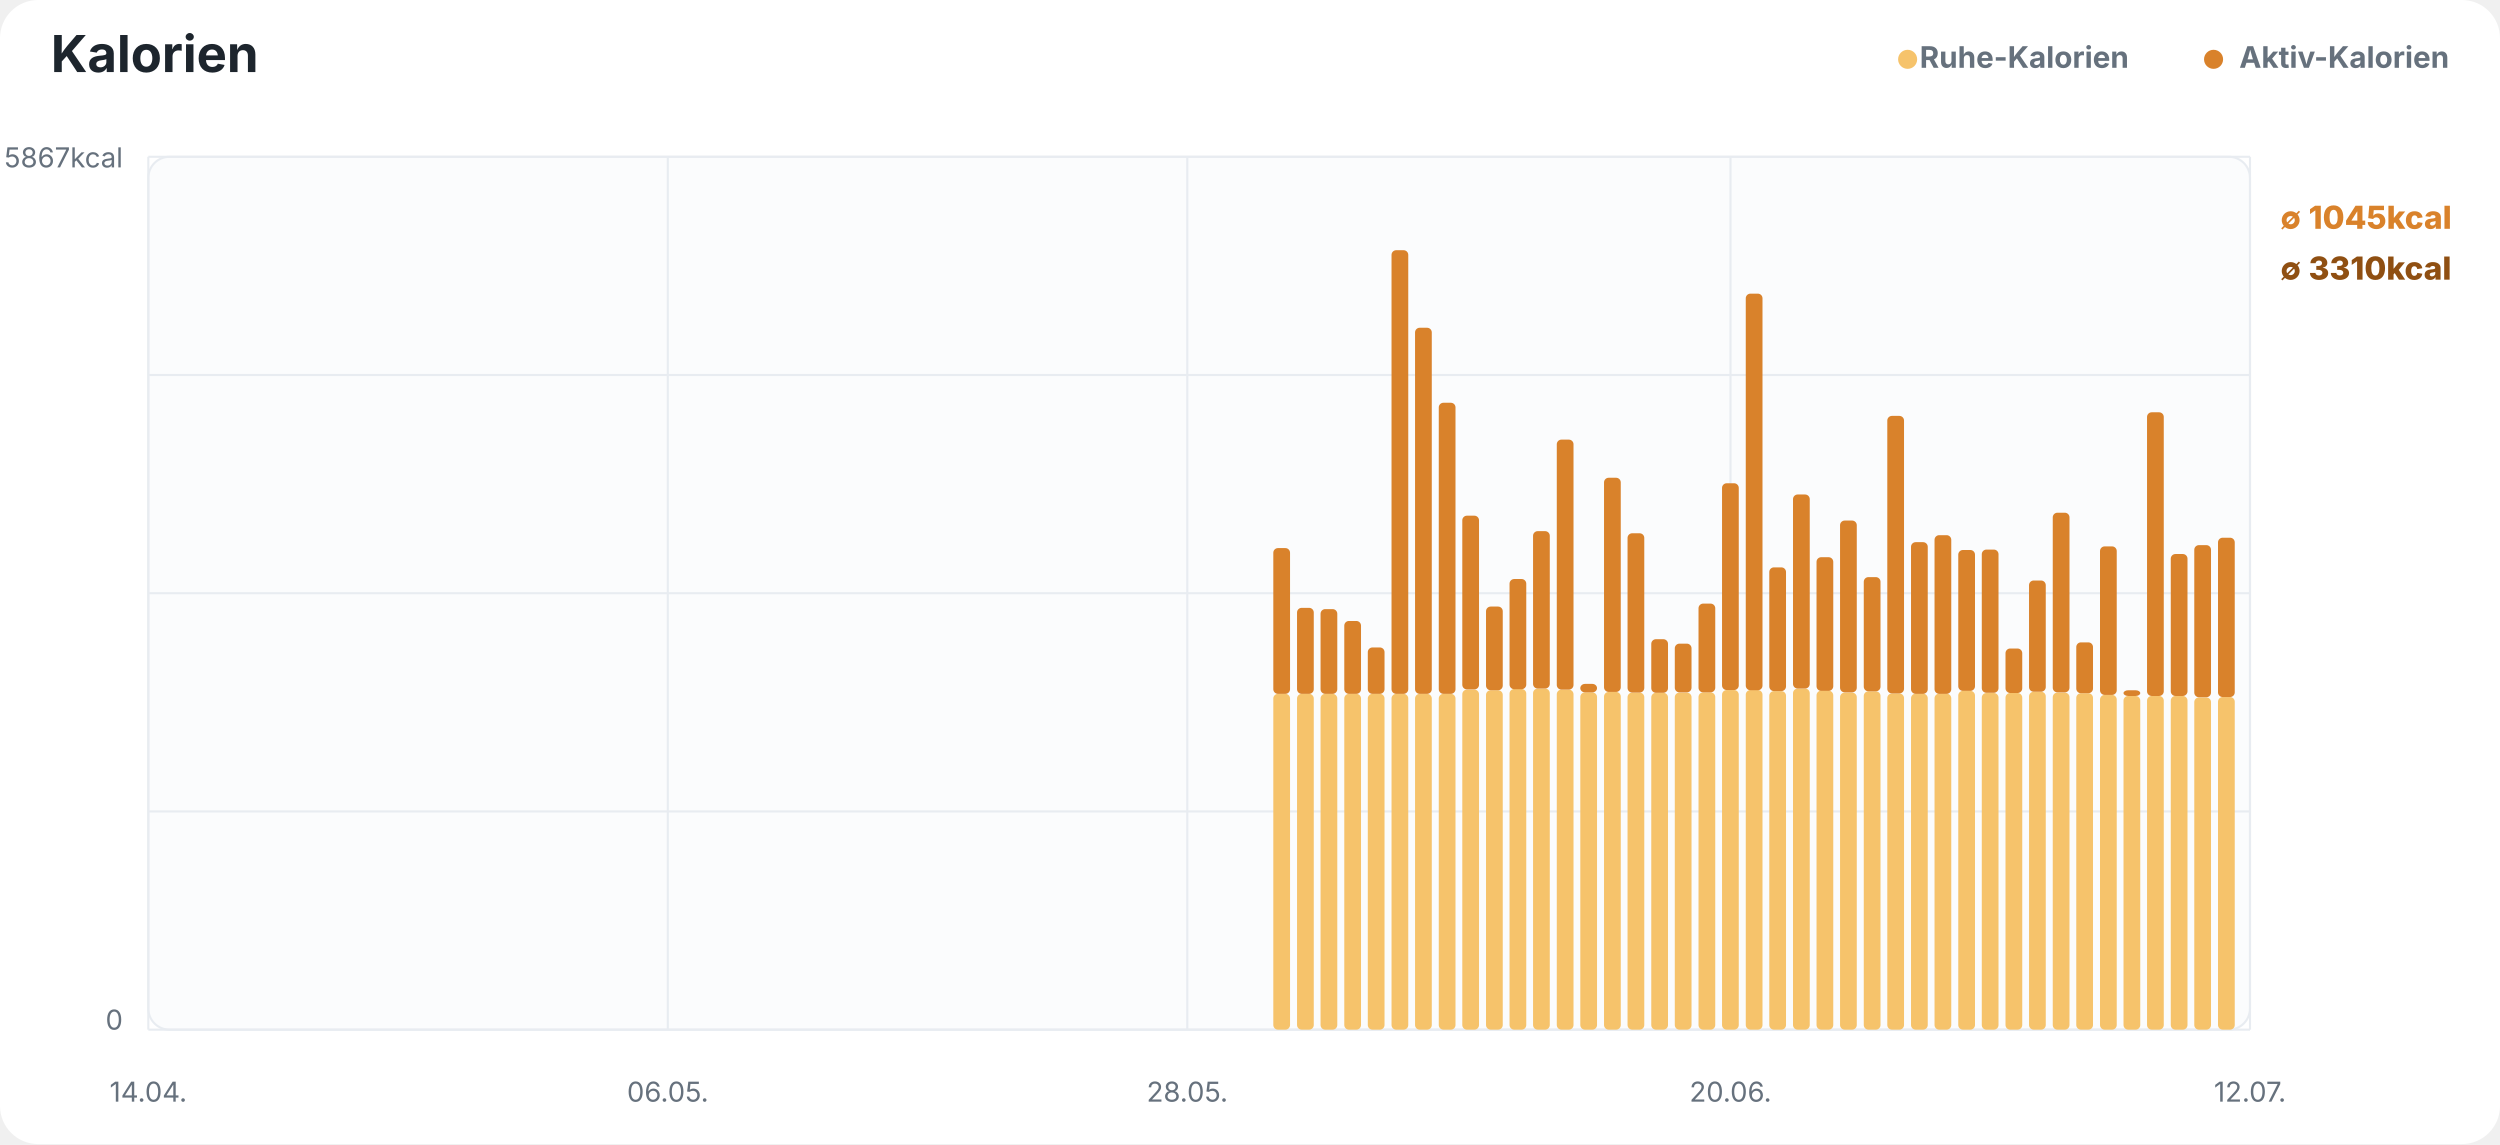
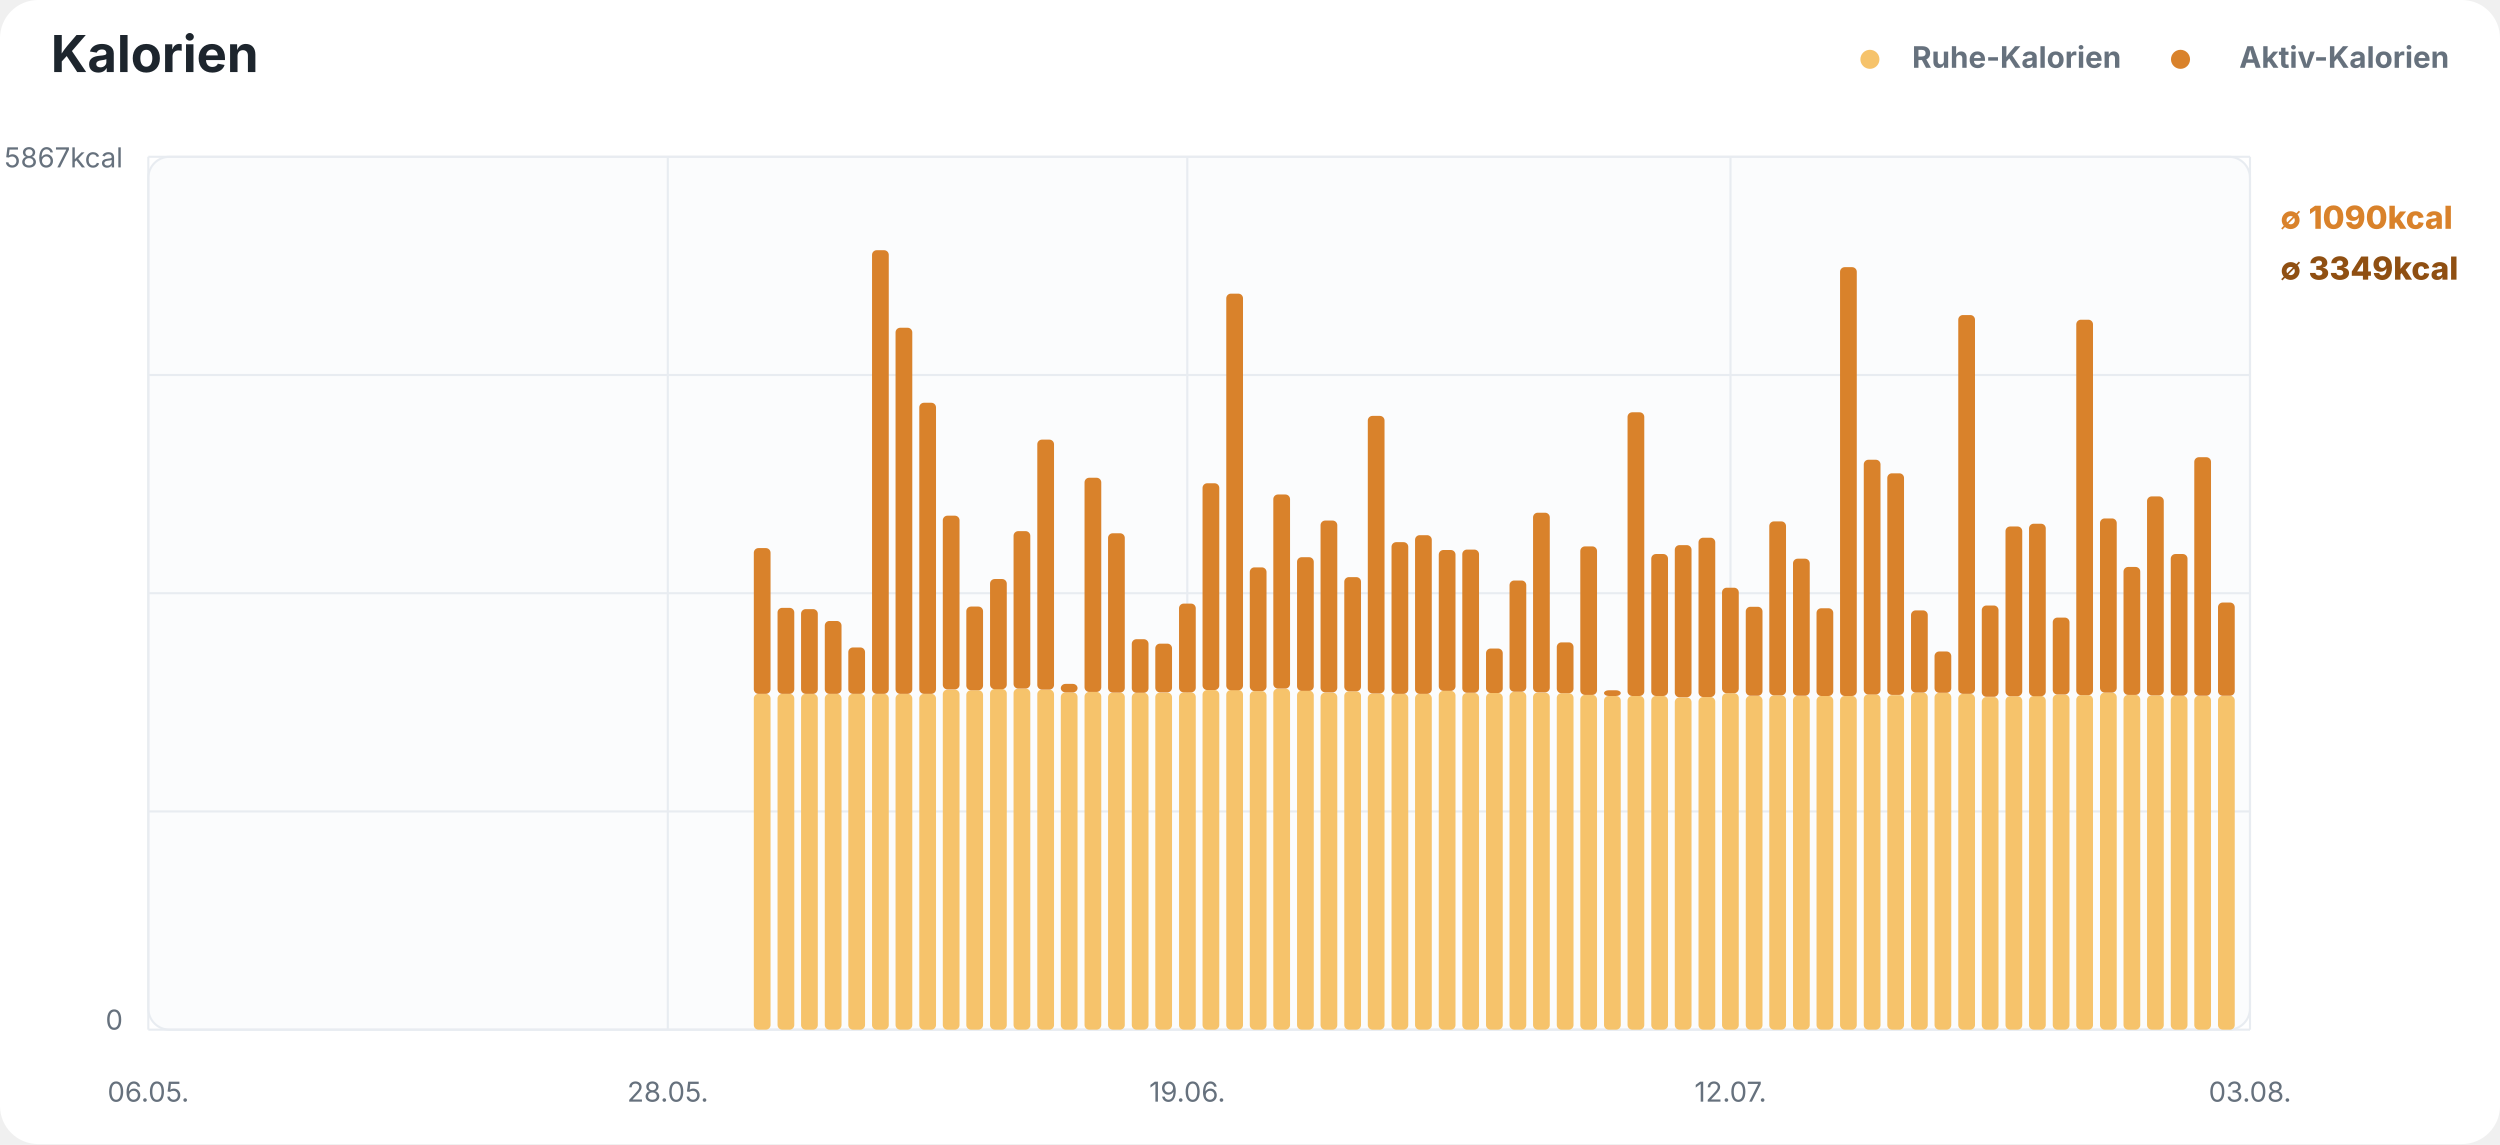
<svg xmlns="http://www.w3.org/2000/svg" viewBox="0 0 1180 540" role="img" aria-label="Kalorien">
  <rect x="0" y="0" width="1180" height="540" rx="18" fill="#ffffff" />
  <rect x="70" y="74" width="992" height="412" rx="10" fill="#fbfcfd" stroke="#e8ecf1" />
  <text x="24" y="34" fill="#1d252d" font-size="24" font-weight="700" font-family="Inter, system-ui, sans-serif">Kalorien</text>
  <line x1="70" y1="74.0" x2="1062" y2="74.0" stroke="#e8ecf1" stroke-width="1" />
  <line x1="70" y1="177.0" x2="1062" y2="177.0" stroke="#e8ecf1" stroke-width="1" />
  <line x1="70" y1="280.0" x2="1062" y2="280.0" stroke="#e8ecf1" stroke-width="1" />
  <line x1="70" y1="383.0" x2="1062" y2="383.0" stroke="#e8ecf1" stroke-width="1" />
  <line x1="70" y1="486.0" x2="1062" y2="486.0" stroke="#e8ecf1" stroke-width="1" />
  <line x1="70.0" y1="74" x2="70.0" y2="486" stroke="#e8ecf1" stroke-width="1" />
-   <text x="70.0" y="520" text-anchor="middle" fill="#66717d" font-size="13" font-family="Inter, system-ui, sans-serif">14.04.</text>
+   <text x="70.0" y="520" text-anchor="middle" fill="#66717d" font-size="13" font-family="Inter, system-ui, sans-serif">06.05.</text>
  <line x1="315.2" y1="74" x2="315.2" y2="486" stroke="#e8ecf1" stroke-width="1" />
-   <text x="315.2" y="520" text-anchor="middle" fill="#66717d" font-size="13" font-family="Inter, system-ui, sans-serif">06.05.</text>
+   <text x="315.2" y="520" text-anchor="middle" fill="#66717d" font-size="13" font-family="Inter, system-ui, sans-serif">28.05.</text>
  <line x1="560.4" y1="74" x2="560.4" y2="486" stroke="#e8ecf1" stroke-width="1" />
-   <text x="560.4" y="520" text-anchor="middle" fill="#66717d" font-size="13" font-family="Inter, system-ui, sans-serif">28.05.</text>
+   <text x="560.4" y="520" text-anchor="middle" fill="#66717d" font-size="13" font-family="Inter, system-ui, sans-serif">19.06.</text>
  <line x1="816.8" y1="74" x2="816.8" y2="486" stroke="#e8ecf1" stroke-width="1" />
-   <text x="816.8" y="520" text-anchor="middle" fill="#66717d" font-size="13" font-family="Inter, system-ui, sans-serif">20.06.</text>
+   <text x="816.8" y="520" text-anchor="middle" fill="#66717d" font-size="13" font-family="Inter, system-ui, sans-serif">12.07.</text>
  <line x1="1062.0" y1="74" x2="1062.0" y2="486" stroke="#e8ecf1" stroke-width="1" />
-   <text x="1062.0" y="520" text-anchor="middle" fill="#66717d" font-size="13" font-family="Inter, system-ui, sans-serif">12.07.</text>
+   <text x="1062.0" y="520" text-anchor="middle" fill="#66717d" font-size="13" font-family="Inter, system-ui, sans-serif">03.08.</text>
  <text x="58" y="79" text-anchor="end" fill="#66717d" font-size="13" font-family="Inter, system-ui, sans-serif">5867kcal</text>
  <text x="58" y="486" text-anchor="end" fill="#66717d" font-size="13" font-family="Inter, system-ui, sans-serif">0</text>
-   <rect x="601.0" y="327.5" width="7.9" height="158.5" rx="2.2" fill="#f6c36b" />
-   <rect x="601.0" y="258.7" width="7.9" height="68.8" rx="2.2" fill="#d9822b" />
-   <rect x="612.2" y="327.5" width="7.9" height="158.5" rx="2.2" fill="#f6c36b" />
-   <rect x="612.2" y="286.9" width="7.9" height="40.6" rx="2.2" fill="#d9822b" />
-   <rect x="623.3" y="327.5" width="7.9" height="158.5" rx="2.2" fill="#f6c36b" />
-   <rect x="623.3" y="287.5" width="7.9" height="40.0" rx="2.2" fill="#d9822b" />
-   <rect x="634.5" y="327.5" width="7.9" height="158.5" rx="2.2" fill="#f6c36b" />
-   <rect x="634.5" y="293.1" width="7.9" height="34.4" rx="2.2" fill="#d9822b" />
-   <rect x="645.6" y="327.5" width="7.9" height="158.5" rx="2.2" fill="#f6c36b" />
-   <rect x="645.6" y="305.6" width="7.9" height="21.9" rx="2.2" fill="#d9822b" />
-   <rect x="656.8" y="327.5" width="7.9" height="158.5" rx="2.2" fill="#f6c36b" />
-   <rect x="656.8" y="118.1" width="7.9" height="209.4" rx="2.2" fill="#d9822b" />
-   <rect x="667.9" y="327.5" width="7.9" height="158.5" rx="2.2" fill="#f6c36b" />
-   <rect x="667.9" y="154.7" width="7.9" height="172.8" rx="2.2" fill="#d9822b" />
-   <rect x="679.1" y="327.5" width="7.9" height="158.5" rx="2.2" fill="#f6c36b" />
-   <rect x="679.1" y="190.1" width="7.9" height="137.4" rx="2.2" fill="#d9822b" />
-   <rect x="690.2" y="325.5" width="7.9" height="160.5" rx="2.2" fill="#f6c36b" />
-   <rect x="690.2" y="243.4" width="7.9" height="82.0" rx="2.2" fill="#d9822b" />
-   <rect x="701.4" y="325.8" width="7.9" height="160.2" rx="2.2" fill="#f6c36b" />
-   <rect x="701.4" y="286.3" width="7.9" height="39.5" rx="2.2" fill="#d9822b" />
-   <rect x="712.5" y="325.2" width="7.9" height="160.8" rx="2.2" fill="#f6c36b" />
-   <rect x="712.5" y="273.3" width="7.9" height="52.0" rx="2.2" fill="#d9822b" />
-   <rect x="723.6" y="325.0" width="7.9" height="161.0" rx="2.2" fill="#f6c36b" />
-   <rect x="723.6" y="250.7" width="7.9" height="74.3" rx="2.2" fill="#d9822b" />
-   <rect x="734.8" y="325.5" width="7.9" height="160.5" rx="2.2" fill="#f6c36b" />
-   <rect x="734.8" y="207.5" width="7.9" height="118.0" rx="2.2" fill="#d9822b" />
-   <rect x="745.9" y="326.8" width="7.9" height="159.2" rx="2.2" fill="#f6c36b" />
-   <rect x="745.9" y="322.8" width="7.9" height="4.0" rx="2.2" fill="#d9822b" />
-   <rect x="757.1" y="326.6" width="7.9" height="159.4" rx="2.2" fill="#f6c36b" />
-   <rect x="757.1" y="225.5" width="7.9" height="101.1" rx="2.2" fill="#d9822b" />
-   <rect x="768.2" y="326.9" width="7.9" height="159.1" rx="2.2" fill="#f6c36b" />
-   <rect x="768.2" y="251.7" width="7.9" height="75.2" rx="2.2" fill="#d9822b" />
-   <rect x="779.4" y="327.0" width="7.9" height="159.0" rx="2.2" fill="#f6c36b" />
-   <rect x="779.4" y="301.7" width="7.9" height="25.3" rx="2.2" fill="#d9822b" />
-   <rect x="790.5" y="326.9" width="7.9" height="159.1" rx="2.2" fill="#f6c36b" />
-   <rect x="790.5" y="303.8" width="7.9" height="23.0" rx="2.2" fill="#d9822b" />
-   <rect x="801.7" y="326.8" width="7.9" height="159.2" rx="2.2" fill="#f6c36b" />
-   <rect x="801.7" y="284.9" width="7.9" height="41.9" rx="2.2" fill="#d9822b" />
-   <rect x="812.8" y="325.7" width="7.9" height="160.3" rx="2.2" fill="#f6c36b" />
-   <rect x="812.8" y="228.1" width="7.9" height="97.6" rx="2.2" fill="#d9822b" />
-   <rect x="824.0" y="325.7" width="7.9" height="160.3" rx="2.2" fill="#f6c36b" />
-   <rect x="824.0" y="138.6" width="7.9" height="187.2" rx="2.2" fill="#d9822b" />
-   <rect x="835.1" y="326.2" width="7.9" height="159.8" rx="2.2" fill="#f6c36b" />
-   <rect x="835.1" y="267.8" width="7.9" height="58.4" rx="2.2" fill="#d9822b" />
-   <rect x="846.3" y="325.0" width="7.9" height="161.0" rx="2.2" fill="#f6c36b" />
-   <rect x="846.3" y="233.4" width="7.9" height="91.6" rx="2.2" fill="#d9822b" />
-   <rect x="857.4" y="326.0" width="7.9" height="160.0" rx="2.2" fill="#f6c36b" />
-   <rect x="857.4" y="263.0" width="7.9" height="63.1" rx="2.2" fill="#d9822b" />
-   <rect x="868.5" y="326.9" width="7.9" height="159.1" rx="2.2" fill="#f6c36b" />
-   <rect x="868.5" y="245.7" width="7.9" height="81.1" rx="2.2" fill="#d9822b" />
-   <rect x="879.7" y="326.3" width="7.9" height="159.7" rx="2.2" fill="#f6c36b" />
-   <rect x="879.7" y="272.4" width="7.9" height="53.9" rx="2.2" fill="#d9822b" />
-   <rect x="890.8" y="327.3" width="7.9" height="158.7" rx="2.2" fill="#f6c36b" />
-   <rect x="890.8" y="196.3" width="7.9" height="131.0" rx="2.2" fill="#d9822b" />
-   <rect x="902.0" y="327.4" width="7.9" height="158.6" rx="2.2" fill="#f6c36b" />
-   <rect x="902.0" y="255.9" width="7.9" height="71.6" rx="2.2" fill="#d9822b" />
-   <rect x="913.1" y="327.4" width="7.9" height="158.6" rx="2.2" fill="#f6c36b" />
-   <rect x="913.1" y="252.6" width="7.9" height="74.9" rx="2.2" fill="#d9822b" />
-   <rect x="924.3" y="326.1" width="7.9" height="159.9" rx="2.2" fill="#f6c36b" />
-   <rect x="924.3" y="259.6" width="7.9" height="66.5" rx="2.2" fill="#d9822b" />
-   <rect x="935.4" y="327.1" width="7.9" height="158.9" rx="2.2" fill="#f6c36b" />
-   <rect x="935.4" y="259.4" width="7.9" height="67.6" rx="2.2" fill="#d9822b" />
-   <rect x="946.6" y="327.1" width="7.9" height="158.9" rx="2.2" fill="#f6c36b" />
-   <rect x="946.6" y="306.1" width="7.9" height="21.0" rx="2.2" fill="#d9822b" />
-   <rect x="957.7" y="326.5" width="7.9" height="159.5" rx="2.2" fill="#f6c36b" />
-   <rect x="957.7" y="274.0" width="7.9" height="52.5" rx="2.2" fill="#d9822b" />
-   <rect x="968.9" y="326.9" width="7.9" height="159.1" rx="2.2" fill="#f6c36b" />
-   <rect x="968.9" y="242.0" width="7.9" height="84.8" rx="2.2" fill="#d9822b" />
-   <rect x="980.0" y="327.2" width="7.9" height="158.8" rx="2.2" fill="#f6c36b" />
-   <rect x="980.0" y="303.2" width="7.9" height="24.0" rx="2.2" fill="#d9822b" />
-   <rect x="991.2" y="328.0" width="7.9" height="158.0" rx="2.2" fill="#f6c36b" />
-   <rect x="991.2" y="257.9" width="7.9" height="70.1" rx="2.2" fill="#d9822b" />
-   <rect x="1002.3" y="328.5" width="7.9" height="157.5" rx="2.2" fill="#f6c36b" />
-   <rect x="1002.3" y="325.8" width="7.9" height="2.7" rx="2.2" fill="#d9822b" />
-   <rect x="1013.4" y="328.5" width="7.9" height="157.5" rx="2.2" fill="#f6c36b" />
-   <rect x="1013.4" y="194.6" width="7.9" height="133.9" rx="2.2" fill="#d9822b" />
-   <rect x="1024.6" y="328.5" width="7.9" height="157.5" rx="2.2" fill="#f6c36b" />
-   <rect x="1024.6" y="261.5" width="7.9" height="67.0" rx="2.2" fill="#d9822b" />
-   <rect x="1035.7" y="329.2" width="7.9" height="156.8" rx="2.2" fill="#f6c36b" />
-   <rect x="1035.7" y="257.3" width="7.9" height="71.8" rx="2.2" fill="#d9822b" />
-   <rect x="1046.9" y="329.0" width="7.9" height="157.0" rx="2.2" fill="#f6c36b" />
-   <rect x="1046.9" y="253.8" width="7.9" height="75.2" rx="2.2" fill="#d9822b" />
+   <rect x="355.8" y="327.5" width="7.9" height="158.5" rx="2.2" fill="#f6c36b" />
+   <rect x="355.8" y="258.7" width="7.9" height="68.8" rx="2.2" fill="#d9822b" />
+   <rect x="367.0" y="327.5" width="7.9" height="158.5" rx="2.2" fill="#f6c36b" />
+   <rect x="367.0" y="286.9" width="7.9" height="40.6" rx="2.2" fill="#d9822b" />
+   <rect x="378.1" y="327.5" width="7.9" height="158.5" rx="2.2" fill="#f6c36b" />
+   <rect x="378.1" y="287.5" width="7.9" height="40.0" rx="2.2" fill="#d9822b" />
+   <rect x="389.3" y="327.5" width="7.9" height="158.5" rx="2.2" fill="#f6c36b" />
+   <rect x="389.3" y="293.1" width="7.9" height="34.4" rx="2.2" fill="#d9822b" />
+   <rect x="400.4" y="327.5" width="7.9" height="158.5" rx="2.2" fill="#f6c36b" />
+   <rect x="400.4" y="305.6" width="7.9" height="21.9" rx="2.2" fill="#d9822b" />
+   <rect x="411.6" y="327.5" width="7.9" height="158.5" rx="2.2" fill="#f6c36b" />
+   <rect x="411.6" y="118.1" width="7.9" height="209.4" rx="2.2" fill="#d9822b" />
+   <rect x="422.7" y="327.5" width="7.9" height="158.5" rx="2.2" fill="#f6c36b" />
+   <rect x="422.7" y="154.7" width="7.9" height="172.8" rx="2.2" fill="#d9822b" />
+   <rect x="433.9" y="327.5" width="7.9" height="158.5" rx="2.2" fill="#f6c36b" />
+   <rect x="433.9" y="190.1" width="7.9" height="137.4" rx="2.2" fill="#d9822b" />
+   <rect x="445.0" y="325.5" width="7.9" height="160.5" rx="2.2" fill="#f6c36b" />
+   <rect x="445.0" y="243.4" width="7.9" height="82.0" rx="2.2" fill="#d9822b" />
+   <rect x="456.1" y="325.8" width="7.9" height="160.2" rx="2.2" fill="#f6c36b" />
+   <rect x="456.1" y="286.3" width="7.9" height="39.5" rx="2.2" fill="#d9822b" />
+   <rect x="467.3" y="325.2" width="7.9" height="160.8" rx="2.2" fill="#f6c36b" />
+   <rect x="467.3" y="273.3" width="7.9" height="52.0" rx="2.2" fill="#d9822b" />
+   <rect x="478.4" y="325.0" width="7.9" height="161.0" rx="2.2" fill="#f6c36b" />
+   <rect x="478.4" y="250.7" width="7.9" height="74.3" rx="2.2" fill="#d9822b" />
+   <rect x="489.6" y="325.5" width="7.9" height="160.5" rx="2.2" fill="#f6c36b" />
+   <rect x="489.6" y="207.5" width="7.9" height="118.0" rx="2.2" fill="#d9822b" />
+   <rect x="500.7" y="326.8" width="7.9" height="159.2" rx="2.2" fill="#f6c36b" />
+   <rect x="500.7" y="322.8" width="7.9" height="4.0" rx="2.2" fill="#d9822b" />
+   <rect x="511.9" y="326.6" width="7.9" height="159.4" rx="2.2" fill="#f6c36b" />
+   <rect x="511.9" y="225.5" width="7.9" height="101.1" rx="2.2" fill="#d9822b" />
+   <rect x="523.0" y="326.9" width="7.9" height="159.1" rx="2.2" fill="#f6c36b" />
+   <rect x="523.0" y="251.7" width="7.9" height="75.2" rx="2.2" fill="#d9822b" />
+   <rect x="534.2" y="327.0" width="7.9" height="159.0" rx="2.2" fill="#f6c36b" />
+   <rect x="534.2" y="301.7" width="7.9" height="25.3" rx="2.2" fill="#d9822b" />
+   <rect x="545.3" y="326.9" width="7.9" height="159.1" rx="2.2" fill="#f6c36b" />
+   <rect x="545.3" y="303.8" width="7.9" height="23.0" rx="2.2" fill="#d9822b" />
+   <rect x="556.5" y="326.8" width="7.9" height="159.2" rx="2.2" fill="#f6c36b" />
+   <rect x="556.5" y="284.9" width="7.9" height="41.9" rx="2.2" fill="#d9822b" />
+   <rect x="567.6" y="325.7" width="7.9" height="160.3" rx="2.2" fill="#f6c36b" />
+   <rect x="567.6" y="228.1" width="7.9" height="97.6" rx="2.2" fill="#d9822b" />
+   <rect x="578.8" y="325.7" width="7.9" height="160.3" rx="2.2" fill="#f6c36b" />
+   <rect x="578.8" y="138.6" width="7.9" height="187.2" rx="2.2" fill="#d9822b" />
+   <rect x="589.9" y="326.2" width="7.9" height="159.8" rx="2.2" fill="#f6c36b" />
+   <rect x="589.9" y="267.8" width="7.9" height="58.4" rx="2.2" fill="#d9822b" />
+   <rect x="601.0" y="325.0" width="7.9" height="161.0" rx="2.2" fill="#f6c36b" />
+   <rect x="601.0" y="233.4" width="7.9" height="91.6" rx="2.2" fill="#d9822b" />
+   <rect x="612.2" y="326.0" width="7.9" height="160.0" rx="2.2" fill="#f6c36b" />
+   <rect x="612.2" y="263.0" width="7.9" height="63.1" rx="2.2" fill="#d9822b" />
+   <rect x="623.3" y="326.9" width="7.9" height="159.1" rx="2.2" fill="#f6c36b" />
+   <rect x="623.3" y="245.7" width="7.9" height="81.1" rx="2.2" fill="#d9822b" />
+   <rect x="634.5" y="326.3" width="7.9" height="159.7" rx="2.2" fill="#f6c36b" />
+   <rect x="634.5" y="272.4" width="7.9" height="53.9" rx="2.2" fill="#d9822b" />
+   <rect x="645.6" y="327.3" width="7.9" height="158.7" rx="2.2" fill="#f6c36b" />
+   <rect x="645.6" y="196.3" width="7.9" height="131.0" rx="2.2" fill="#d9822b" />
+   <rect x="656.8" y="327.4" width="7.9" height="158.6" rx="2.2" fill="#f6c36b" />
+   <rect x="656.8" y="255.9" width="7.9" height="71.6" rx="2.2" fill="#d9822b" />
+   <rect x="667.9" y="327.4" width="7.9" height="158.6" rx="2.2" fill="#f6c36b" />
+   <rect x="667.9" y="252.6" width="7.9" height="74.9" rx="2.2" fill="#d9822b" />
+   <rect x="679.1" y="326.1" width="7.9" height="159.9" rx="2.2" fill="#f6c36b" />
+   <rect x="679.1" y="259.6" width="7.9" height="66.5" rx="2.2" fill="#d9822b" />
+   <rect x="690.2" y="327.1" width="7.9" height="158.9" rx="2.2" fill="#f6c36b" />
+   <rect x="690.2" y="259.4" width="7.9" height="67.6" rx="2.2" fill="#d9822b" />
+   <rect x="701.4" y="327.1" width="7.9" height="158.9" rx="2.2" fill="#f6c36b" />
+   <rect x="701.4" y="306.1" width="7.9" height="21.0" rx="2.2" fill="#d9822b" />
+   <rect x="712.5" y="326.5" width="7.9" height="159.5" rx="2.2" fill="#f6c36b" />
+   <rect x="712.5" y="274.0" width="7.9" height="52.5" rx="2.2" fill="#d9822b" />
+   <rect x="723.6" y="326.9" width="7.9" height="159.1" rx="2.2" fill="#f6c36b" />
+   <rect x="723.6" y="242.0" width="7.9" height="84.8" rx="2.2" fill="#d9822b" />
+   <rect x="734.8" y="327.2" width="7.9" height="158.8" rx="2.2" fill="#f6c36b" />
+   <rect x="734.8" y="303.2" width="7.9" height="24.0" rx="2.2" fill="#d9822b" />
+   <rect x="745.9" y="328.0" width="7.9" height="158.0" rx="2.2" fill="#f6c36b" />
+   <rect x="745.9" y="257.9" width="7.9" height="70.1" rx="2.2" fill="#d9822b" />
+   <rect x="757.1" y="328.5" width="7.9" height="157.5" rx="2.2" fill="#f6c36b" />
+   <rect x="757.1" y="325.8" width="7.9" height="2.7" rx="2.2" fill="#d9822b" />
+   <rect x="768.2" y="328.5" width="7.9" height="157.5" rx="2.2" fill="#f6c36b" />
+   <rect x="768.2" y="194.6" width="7.9" height="133.9" rx="2.2" fill="#d9822b" />
+   <rect x="779.4" y="328.5" width="7.9" height="157.5" rx="2.2" fill="#f6c36b" />
+   <rect x="779.4" y="261.5" width="7.9" height="67.0" rx="2.2" fill="#d9822b" />
+   <rect x="790.5" y="329.2" width="7.9" height="156.8" rx="2.2" fill="#f6c36b" />
+   <rect x="790.5" y="257.3" width="7.9" height="71.8" rx="2.2" fill="#d9822b" />
+   <rect x="801.7" y="329.0" width="7.9" height="157.0" rx="2.2" fill="#f6c36b" />
+   <rect x="801.7" y="253.8" width="7.9" height="75.2" rx="2.2" fill="#d9822b" />
+   <rect x="812.8" y="327.2" width="7.9" height="158.8" rx="2.2" fill="#f6c36b" />
+   <rect x="812.8" y="277.4" width="7.9" height="49.8" rx="2.2" fill="#d9822b" />
+   <rect x="824.0" y="328.4" width="7.9" height="157.6" rx="2.2" fill="#f6c36b" />
+   <rect x="824.0" y="286.4" width="7.9" height="42.0" rx="2.2" fill="#d9822b" />
+   <rect x="835.1" y="328.2" width="7.9" height="157.8" rx="2.2" fill="#f6c36b" />
+   <rect x="835.1" y="246.1" width="7.9" height="82.1" rx="2.2" fill="#d9822b" />
+   <rect x="846.3" y="328.4" width="7.9" height="157.6" rx="2.2" fill="#f6c36b" />
+   <rect x="846.3" y="263.7" width="7.9" height="64.7" rx="2.2" fill="#d9822b" />
+   <rect x="857.4" y="328.5" width="7.9" height="157.5" rx="2.2" fill="#f6c36b" />
+   <rect x="857.4" y="287.1" width="7.9" height="41.4" rx="2.2" fill="#d9822b" />
+   <rect x="868.5" y="328.5" width="7.9" height="157.5" rx="2.2" fill="#f6c36b" />
+   <rect x="868.5" y="126.1" width="7.9" height="202.4" rx="2.2" fill="#d9822b" />
+   <rect x="879.7" y="327.7" width="7.9" height="158.3" rx="2.2" fill="#f6c36b" />
+   <rect x="879.7" y="217.0" width="7.9" height="110.8" rx="2.2" fill="#d9822b" />
+   <rect x="890.8" y="328.1" width="7.9" height="157.9" rx="2.2" fill="#f6c36b" />
+   <rect x="890.8" y="223.4" width="7.9" height="104.6" rx="2.2" fill="#d9822b" />
+   <rect x="902.0" y="326.9" width="7.9" height="159.1" rx="2.2" fill="#f6c36b" />
+   <rect x="902.0" y="288.1" width="7.9" height="38.8" rx="2.2" fill="#d9822b" />
+   <rect x="913.1" y="327.0" width="7.9" height="159.0" rx="2.2" fill="#f6c36b" />
+   <rect x="913.1" y="307.5" width="7.9" height="19.5" rx="2.2" fill="#d9822b" />
+   <rect x="924.3" y="327.5" width="7.9" height="158.5" rx="2.2" fill="#f6c36b" />
+   <rect x="924.3" y="148.7" width="7.9" height="178.8" rx="2.2" fill="#d9822b" />
+   <rect x="935.4" y="329.0" width="7.9" height="157.0" rx="2.2" fill="#f6c36b" />
+   <rect x="935.4" y="285.8" width="7.9" height="43.1" rx="2.2" fill="#d9822b" />
+   <rect x="946.6" y="328.6" width="7.9" height="157.4" rx="2.2" fill="#f6c36b" />
+   <rect x="946.6" y="248.5" width="7.9" height="80.1" rx="2.2" fill="#d9822b" />
+   <rect x="957.7" y="328.5" width="7.9" height="157.5" rx="2.2" fill="#f6c36b" />
+   <rect x="957.7" y="247.2" width="7.9" height="81.4" rx="2.2" fill="#d9822b" />
+   <rect x="968.9" y="327.8" width="7.9" height="158.2" rx="2.2" fill="#f6c36b" />
+   <rect x="968.9" y="291.5" width="7.9" height="36.3" rx="2.2" fill="#d9822b" />
+   <rect x="980.0" y="328.1" width="7.9" height="157.9" rx="2.2" fill="#f6c36b" />
+   <rect x="980.0" y="150.9" width="7.9" height="177.2" rx="2.2" fill="#d9822b" />
+   <rect x="991.2" y="326.9" width="7.9" height="159.1" rx="2.2" fill="#f6c36b" />
+   <rect x="991.2" y="244.7" width="7.9" height="82.2" rx="2.2" fill="#d9822b" />
+   <rect x="1002.3" y="328.0" width="7.9" height="158.0" rx="2.2" fill="#f6c36b" />
+   <rect x="1002.3" y="267.6" width="7.9" height="60.4" rx="2.2" fill="#d9822b" />
+   <rect x="1013.4" y="328.2" width="7.9" height="157.8" rx="2.2" fill="#f6c36b" />
+   <rect x="1013.4" y="234.3" width="7.9" height="93.9" rx="2.2" fill="#d9822b" />
+   <rect x="1024.6" y="328.4" width="7.9" height="157.6" rx="2.2" fill="#f6c36b" />
+   <rect x="1024.6" y="261.5" width="7.9" height="66.9" rx="2.2" fill="#d9822b" />
+   <rect x="1035.7" y="328.4" width="7.9" height="157.6" rx="2.2" fill="#f6c36b" />
+   <rect x="1035.7" y="215.8" width="7.9" height="112.6" rx="2.2" fill="#d9822b" />
+   <rect x="1046.9" y="328.4" width="7.9" height="157.6" rx="2.2" fill="#f6c36b" />
+   <rect x="1046.9" y="284.4" width="7.9" height="44.0" rx="2.2" fill="#d9822b" />
  <text x="1156" y="32" text-anchor="end" fill="#66717d" font-size="14" font-weight="650" font-family="Inter, system-ui, sans-serif">Aktiv-Kalorien</text>
-   <circle cx="1044.8" cy="28" r="4.5" fill="#d9822b" />
-   <text x="1004.8" y="32" text-anchor="end" fill="#66717d" font-size="14" font-weight="650" font-family="Inter, system-ui, sans-serif">Ruhe-Kalorien</text>
-   <circle cx="900.4" cy="28" r="4.5" fill="#f6c36b" />
-   <text x="1076" y="108.0" fill="#d9822b" font-size="15" font-weight="800" font-family="Inter, system-ui, sans-serif">∅ 1045kcal</text>
-   <text x="1076" y="132.0" fill="#8f4f12" font-size="15" font-weight="800" font-family="Inter, system-ui, sans-serif">∅ 3310kcal</text>
+   <circle cx="1029.2" cy="28" r="4.5" fill="#d9822b" />
+   <text x="1001.2" y="32" text-anchor="end" fill="#66717d" font-size="14" font-weight="650" font-family="Inter, system-ui, sans-serif">Ruhe-Kalorien</text>
+   <circle cx="882.6" cy="28" r="4.5" fill="#f6c36b" />
+   <text x="1076" y="108.0" fill="#d9822b" font-size="15" font-weight="800" font-family="Inter, system-ui, sans-serif">∅ 1090kcal</text>
+   <text x="1076" y="132.0" fill="#8f4f12" font-size="15" font-weight="800" font-family="Inter, system-ui, sans-serif">∅ 3349kcal</text>
</svg>
